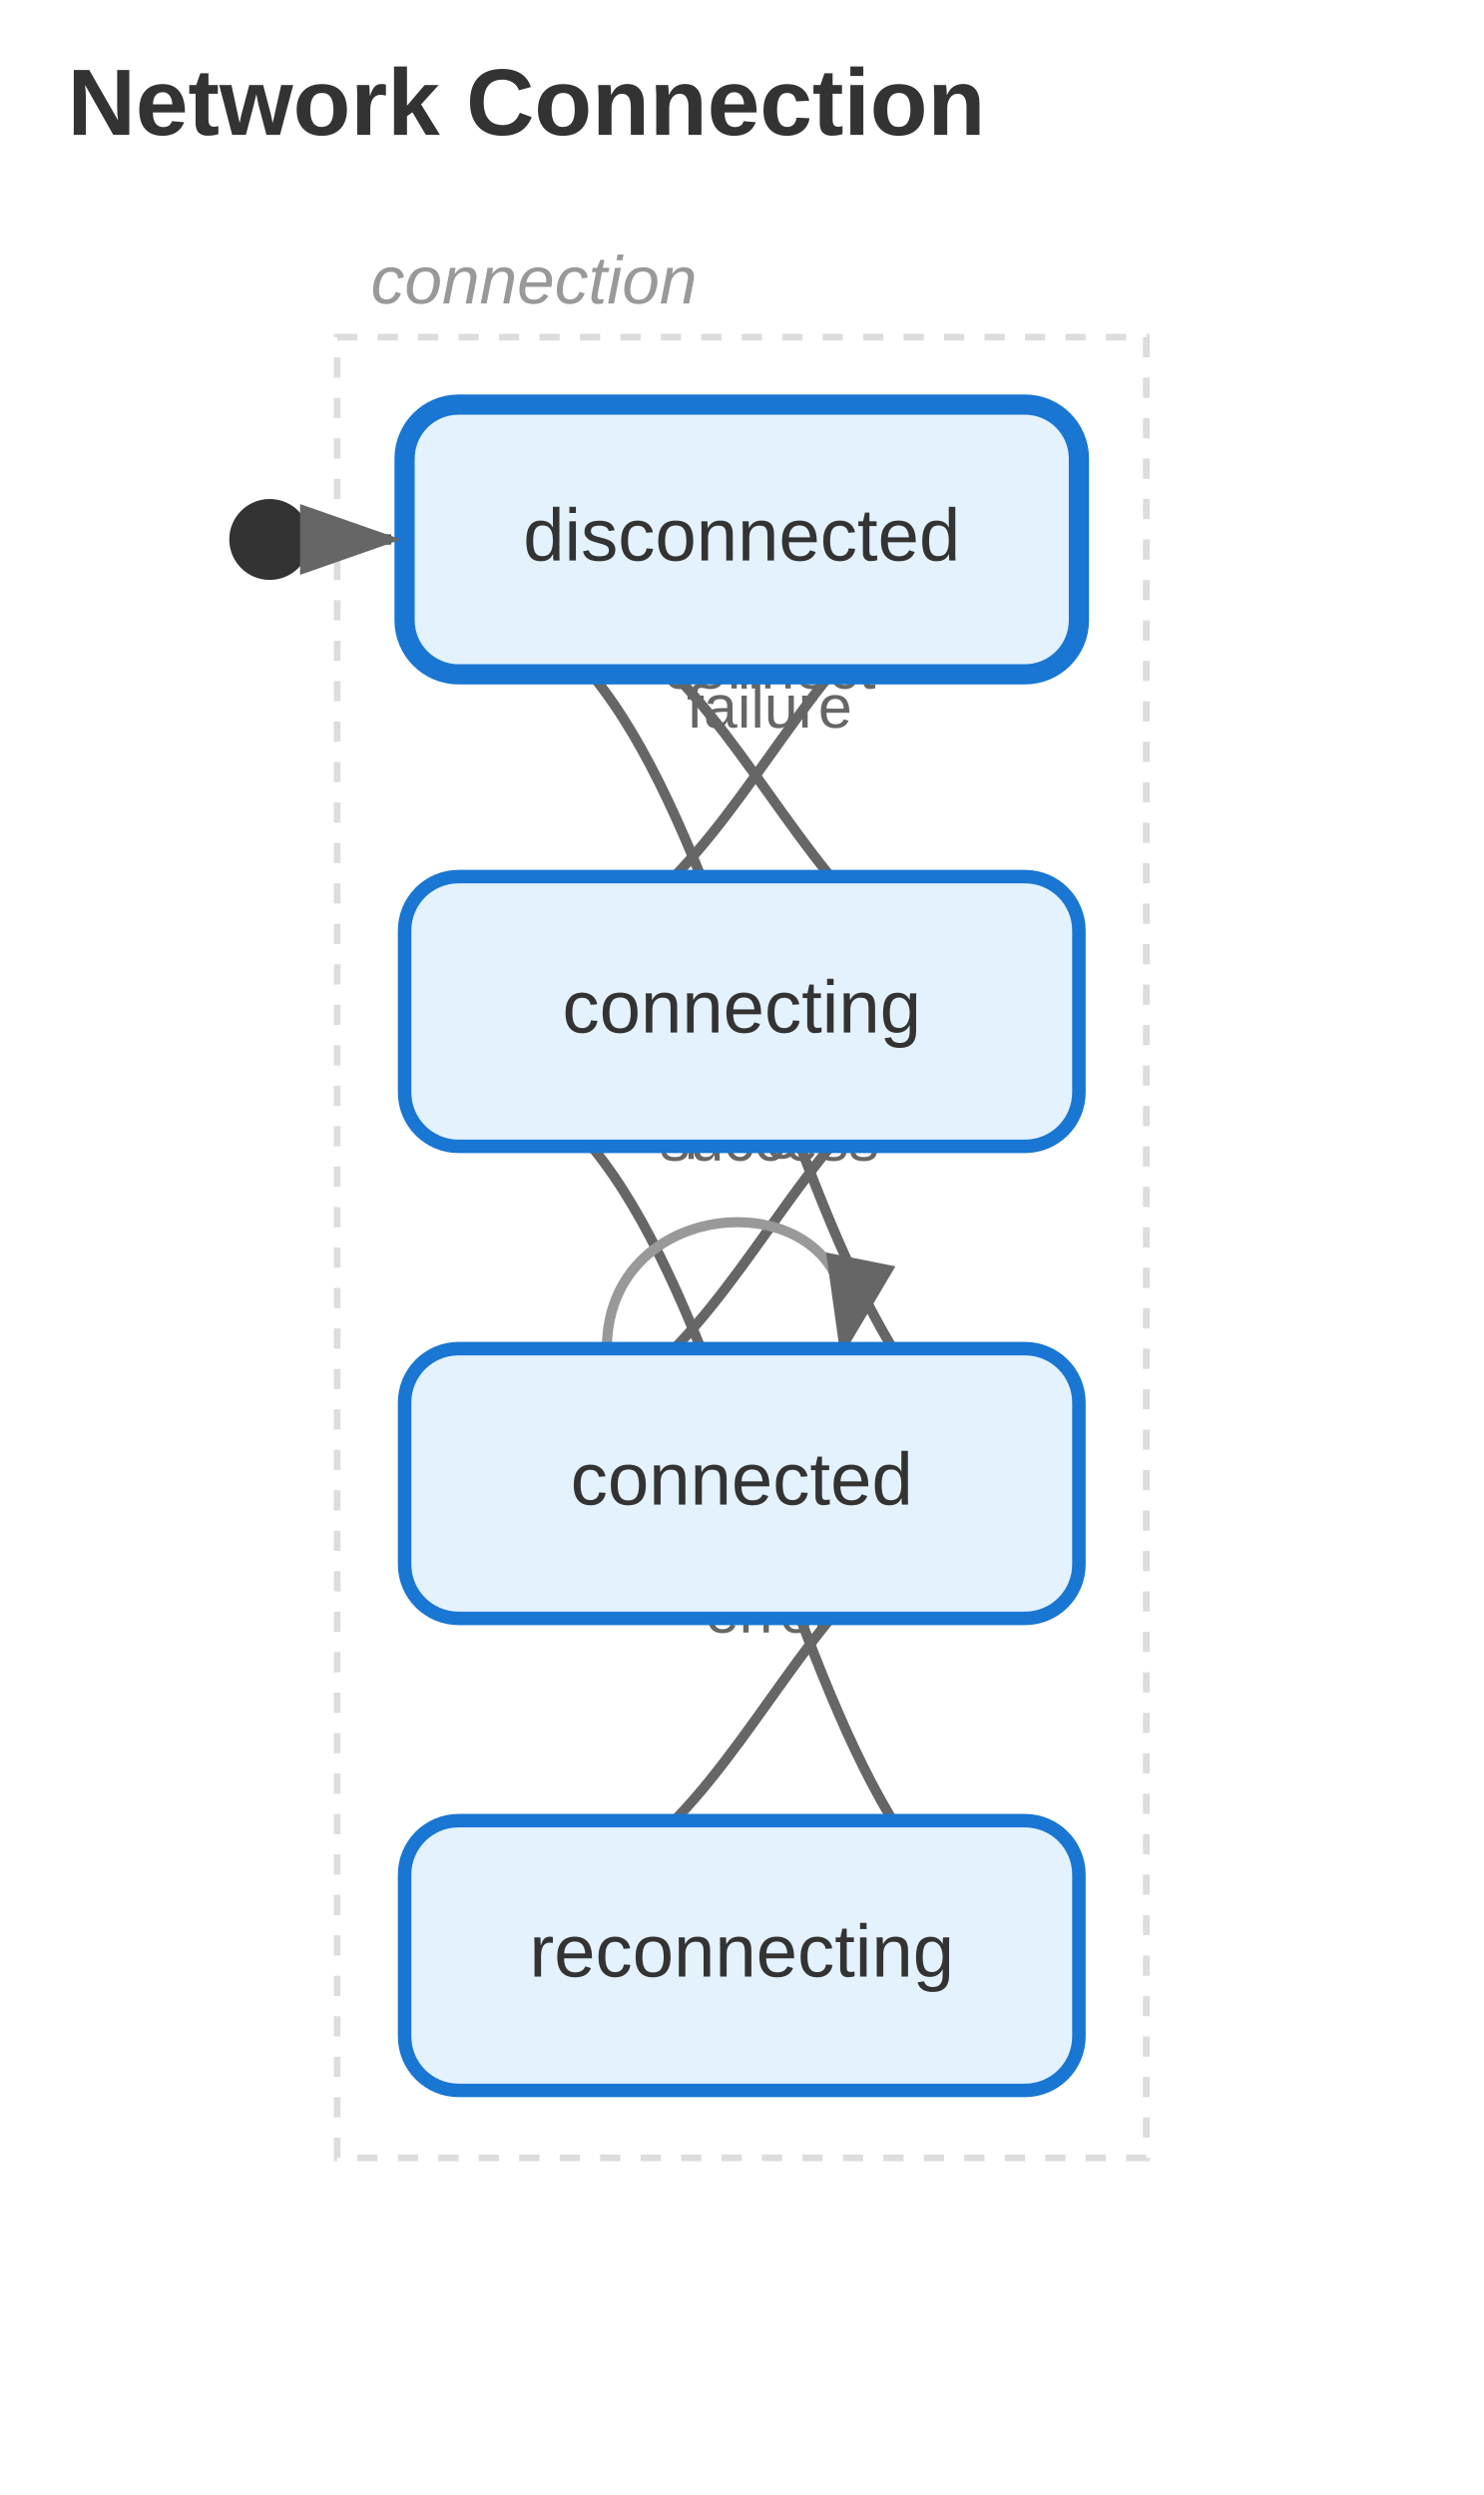
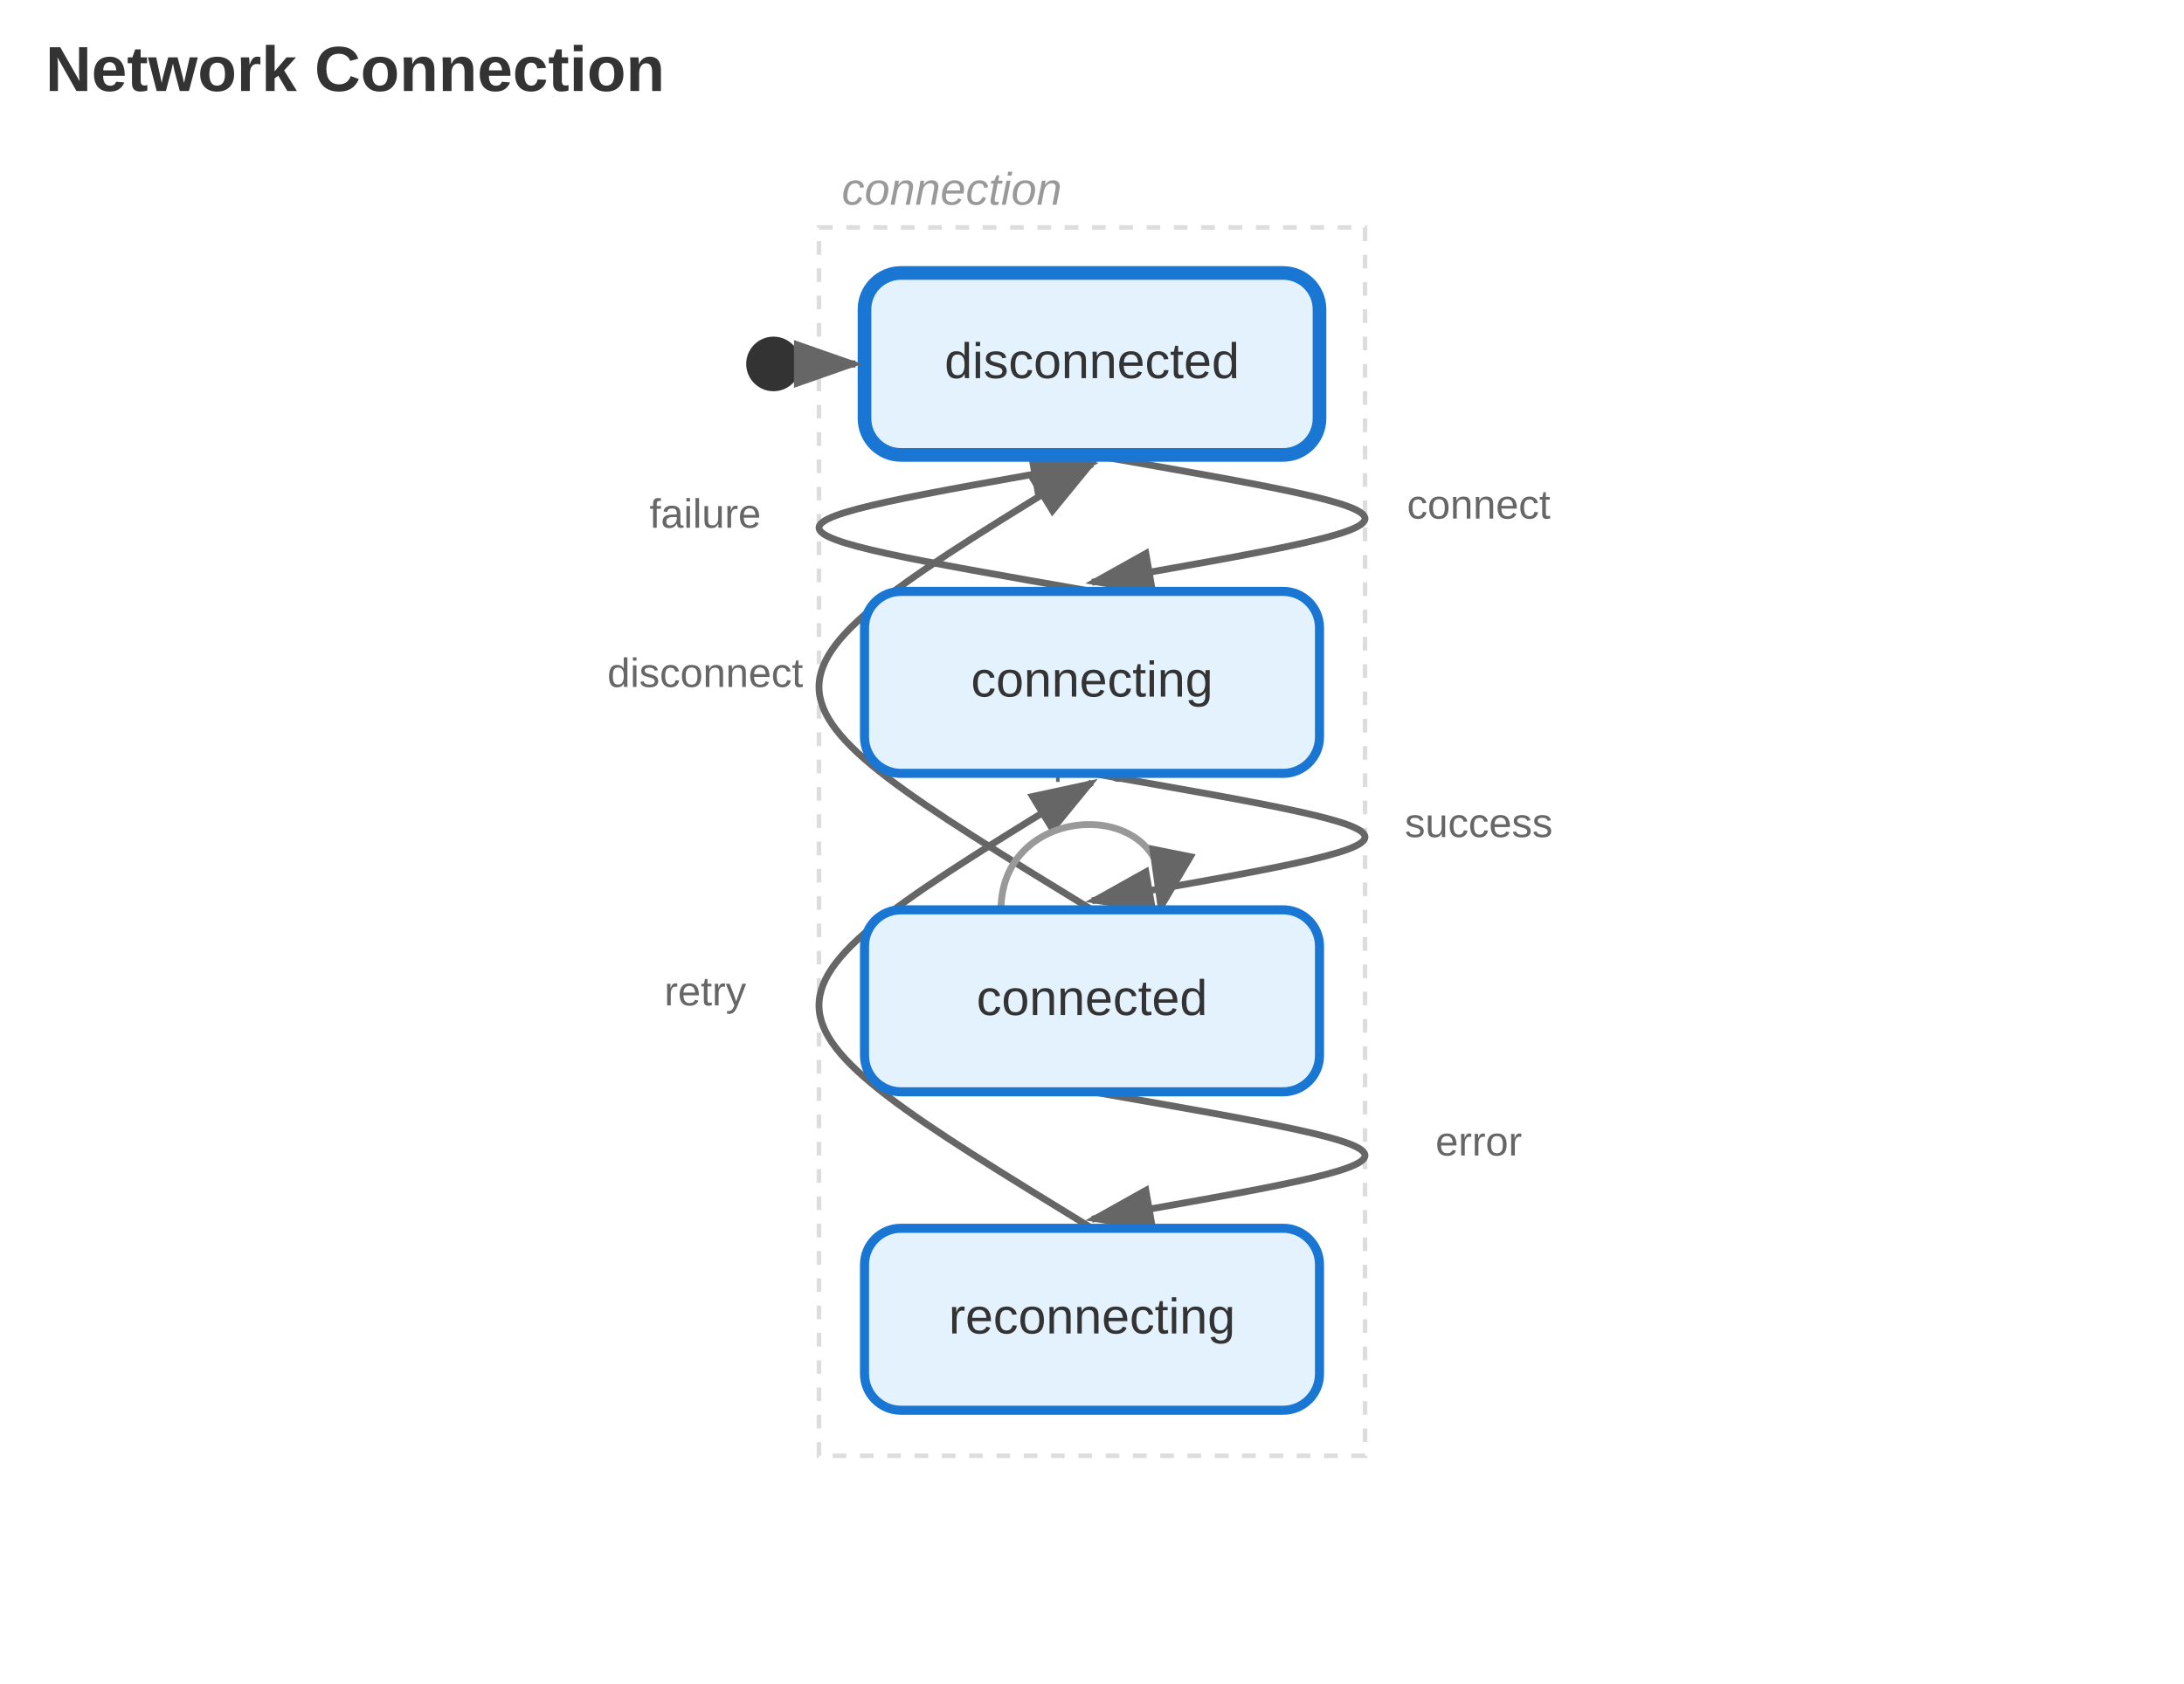
- <svg xmlns="http://www.w3.org/2000/svg" viewBox="-110.0 -80.0 220.0 370.0" width="220" height="370">
+ <svg xmlns="http://www.w3.org/2000/svg" viewBox="-240.0 -80.0 480.0 370.0" width="480" height="370">
  <defs>
    <style>.state { stroke-width: 2; rx: 8; }.state-initial { stroke-width: 3; }.state-composite { stroke-dasharray: 5,3; }.transition { stroke: #666; stroke-width: 1.5; fill: none; }.transition-self { stroke: #999; }.arrowhead { fill: #666; }.initial-marker { fill: #333; }.state-label { font-family: system-ui, Arial; font-size: 11px; fill: #333; text-anchor: middle; dominant-baseline: middle; }.event-label { font-family: system-ui, Arial; font-size: 9px; fill: #666; text-anchor: middle; }.region-label { font-family: system-ui, Arial; font-size: 10px; fill: #999; font-style: italic; }.region-box { fill: none; stroke: #ddd; stroke-width: 1; stroke-dasharray: 3,3; }.chart-title { font-family: system-ui, Arial; font-size: 14px; font-weight: bold; fill: #333; }</style>
    <marker id="sm-arrowhead" markerWidth="10" markerHeight="7" refX="9" refY="3.5" orient="auto">
      <polygon points="0 0, 10 3.5, 0 7" class="arrowhead" />
    </marker>
  </defs>
-   <text x="-100.0" y="-60.0" class="chart-title">Network Connection</text>
+   <text x="-230.0" y="-60.0" class="chart-title">Network Connection</text>
  <rect x="-60.0" y="-30.0" width="120.0" height="270.0" class="region-box" />
  <text x="-55.0" y="-35.0" class="region-label">connection</text>
-   <path d="M 50.0 0.0 C 4.1 0.0 4.1 64.3 -41.8 64.3" class="transition" marker-end="url(#sm-arrowhead)" />
-   <text x="4.1" y="22.1" class="event-label">connect</text>
-   <path d="M 50.0 70.0 C 4.1 70.0 4.1 134.3 -41.8 134.3" class="transition" marker-end="url(#sm-arrowhead)" />
-   <text x="4.1" y="92.1" class="event-label">success</text>
-   <path d="M 50.0 70.0 C 4.1 70.0 4.1 5.7 -41.8 5.7" class="transition" marker-end="url(#sm-arrowhead)" />
-   <text x="4.1" y="27.9" class="event-label">failure</text>
-   <path d="M 50.0 140.0 C 2.9 140.0 2.9 8.1 -44.2 8.1" class="transition" marker-end="url(#sm-arrowhead)" />
-   <text x="2.9" y="64.1" class="event-label">disconnect</text>
-   <path d="M 50.0 140.0 C 4.1 140.0 4.1 204.3 -41.8 204.3" class="transition" marker-end="url(#sm-arrowhead)" />
-   <text x="4.1" y="162.1" class="event-label">error</text>
-   <path d="M 50.0 210.0 C 2.9 210.0 2.9 78.1 -44.2 78.1" class="transition" marker-end="url(#sm-arrowhead)" />
-   <text x="2.9" y="134.1" class="event-label">retry</text>
+   <path d="M 0.0 20.0 C 80.0 34.0 80.0 34.0 0.0 48.0" class="transition" marker-end="url(#sm-arrowhead)" />
+   <text x="85.0" y="34.0" class="event-label">connect</text>
+   <path d="M 0.0 90.0 C 80.0 104.0 80.0 104.0 0.0 118.0" class="transition" marker-end="url(#sm-arrowhead)" />
+   <text x="85.0" y="104.0" class="event-label">success</text>
+   <path d="M 0.0 50.0 C -80.0 36.0 -80.0 36.0 0.0 22.0" class="transition" marker-end="url(#sm-arrowhead)" />
+   <text x="-85.0" y="36.0" class="event-label" text-anchor="end">failure</text>
+   <path d="M 0.0 120.0 C -80.0 71.0 -80.0 71.0 0.0 22.0" class="transition" marker-end="url(#sm-arrowhead)" />
+   <text x="-85.0" y="71.0" class="event-label" text-anchor="end">disconnect</text>
+   <path d="M 0.0 160.0 C 80.0 174.0 80.0 174.0 0.0 188.0" class="transition" marker-end="url(#sm-arrowhead)" />
+   <text x="85.0" y="174.0" class="event-label">error</text>
+   <path d="M 0.0 190.0 C -80.0 141.0 -80.0 141.0 0.0 92.0" class="transition" marker-end="url(#sm-arrowhead)" />
+   <text x="-85.0" y="141.0" class="event-label" text-anchor="end">retry</text>
  <path d="M -20.0 120.0 C -20.0 95.0 20.0 95.0 15.0 120.0" class="transition transition-self" marker-end="url(#sm-arrowhead)" />
  <text x="0.0" y="90.0" class="event-label">ping</text>
  <rect x="-50.0" y="-20.0" width="100.0" height="40.0" rx="8" fill="#e3f2fd" stroke="#1976d2" class="state state-initial" />
  <text x="0.0" y="0.0" class="state-label">disconnected</text>
  <rect x="-50.0" y="50.0" width="100.0" height="40.0" rx="8" fill="#e3f2fd" stroke="#1976d2" class="state" />
  <text x="0.0" y="70.0" class="state-label">connecting</text>
  <rect x="-50.0" y="120.0" width="100.0" height="40.0" rx="8" fill="#e3f2fd" stroke="#1976d2" class="state" />
  <text x="0.0" y="140.0" class="state-label">connected</text>
  <rect x="-50.0" y="190.0" width="100.0" height="40.0" rx="8" fill="#e3f2fd" stroke="#1976d2" class="state" />
  <text x="0.0" y="210.0" class="state-label">reconnecting</text>
  <circle cx="-70.0" cy="0.0" r="6" class="initial-marker" />
  <line x1="-62.0" y1="0.0" x2="-52.0" y2="0.0" stroke="#333" stroke-width="1.5" marker-end="url(#sm-arrowhead)" />
</svg>
